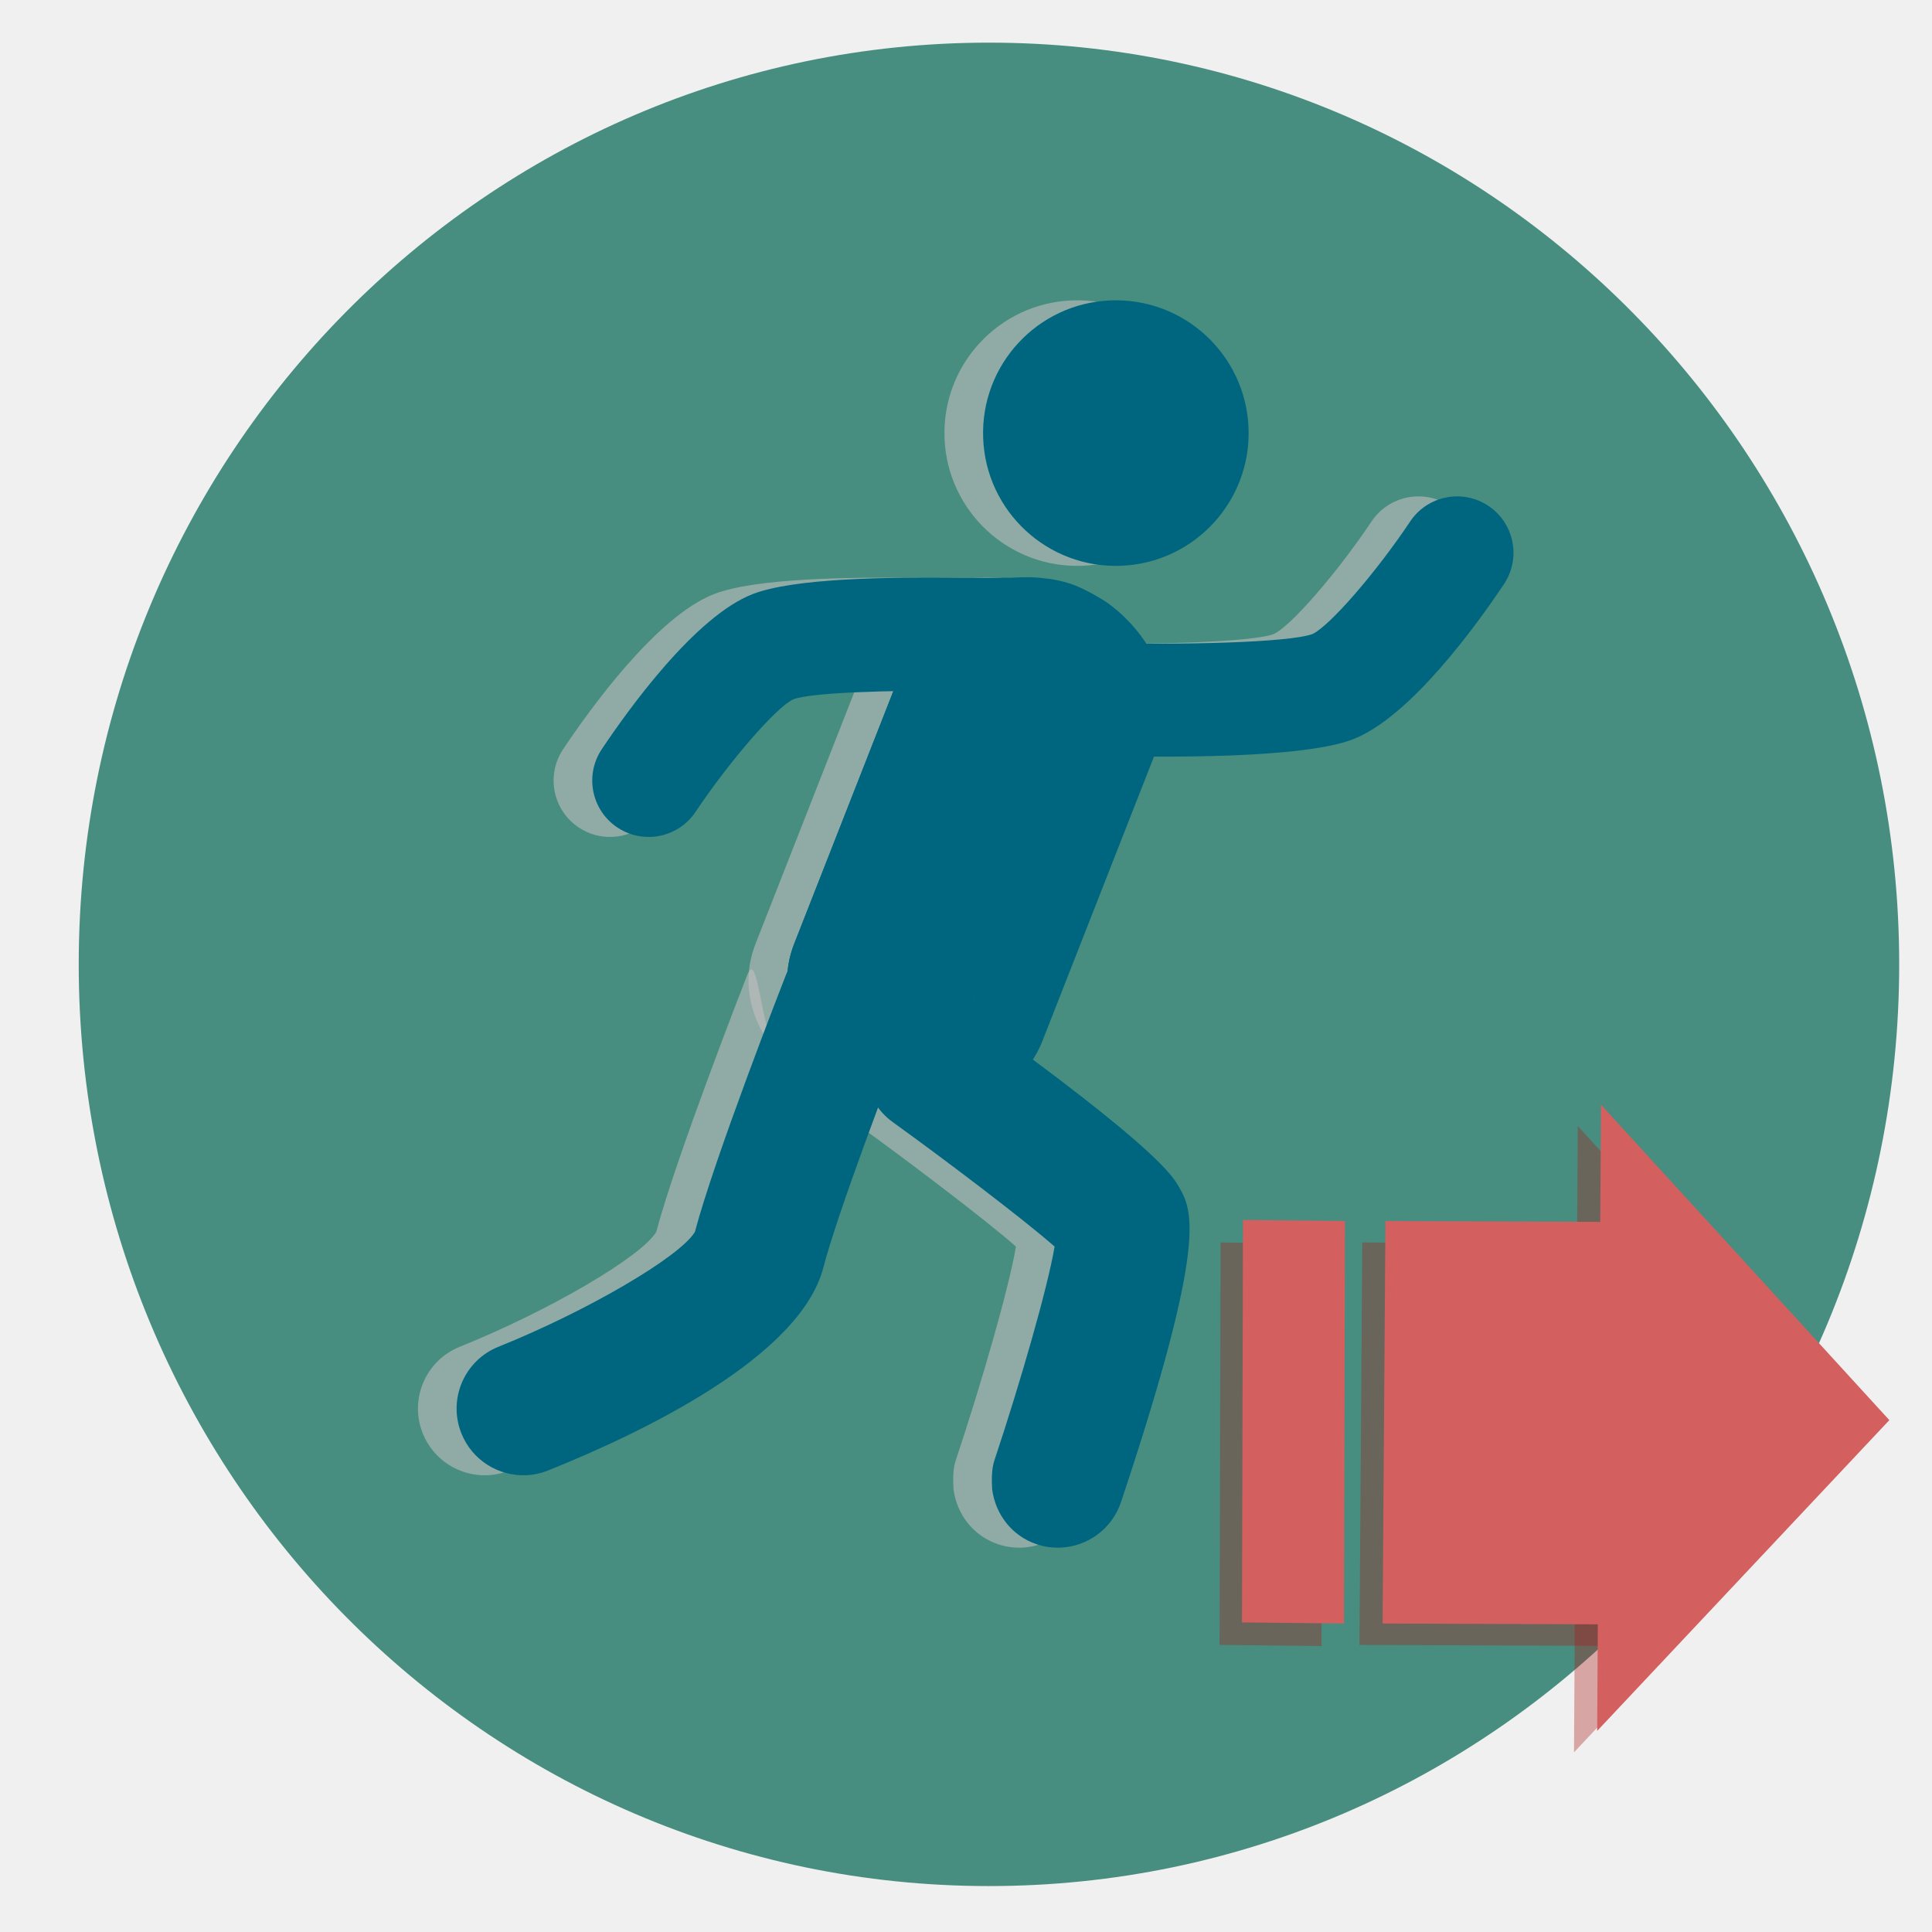
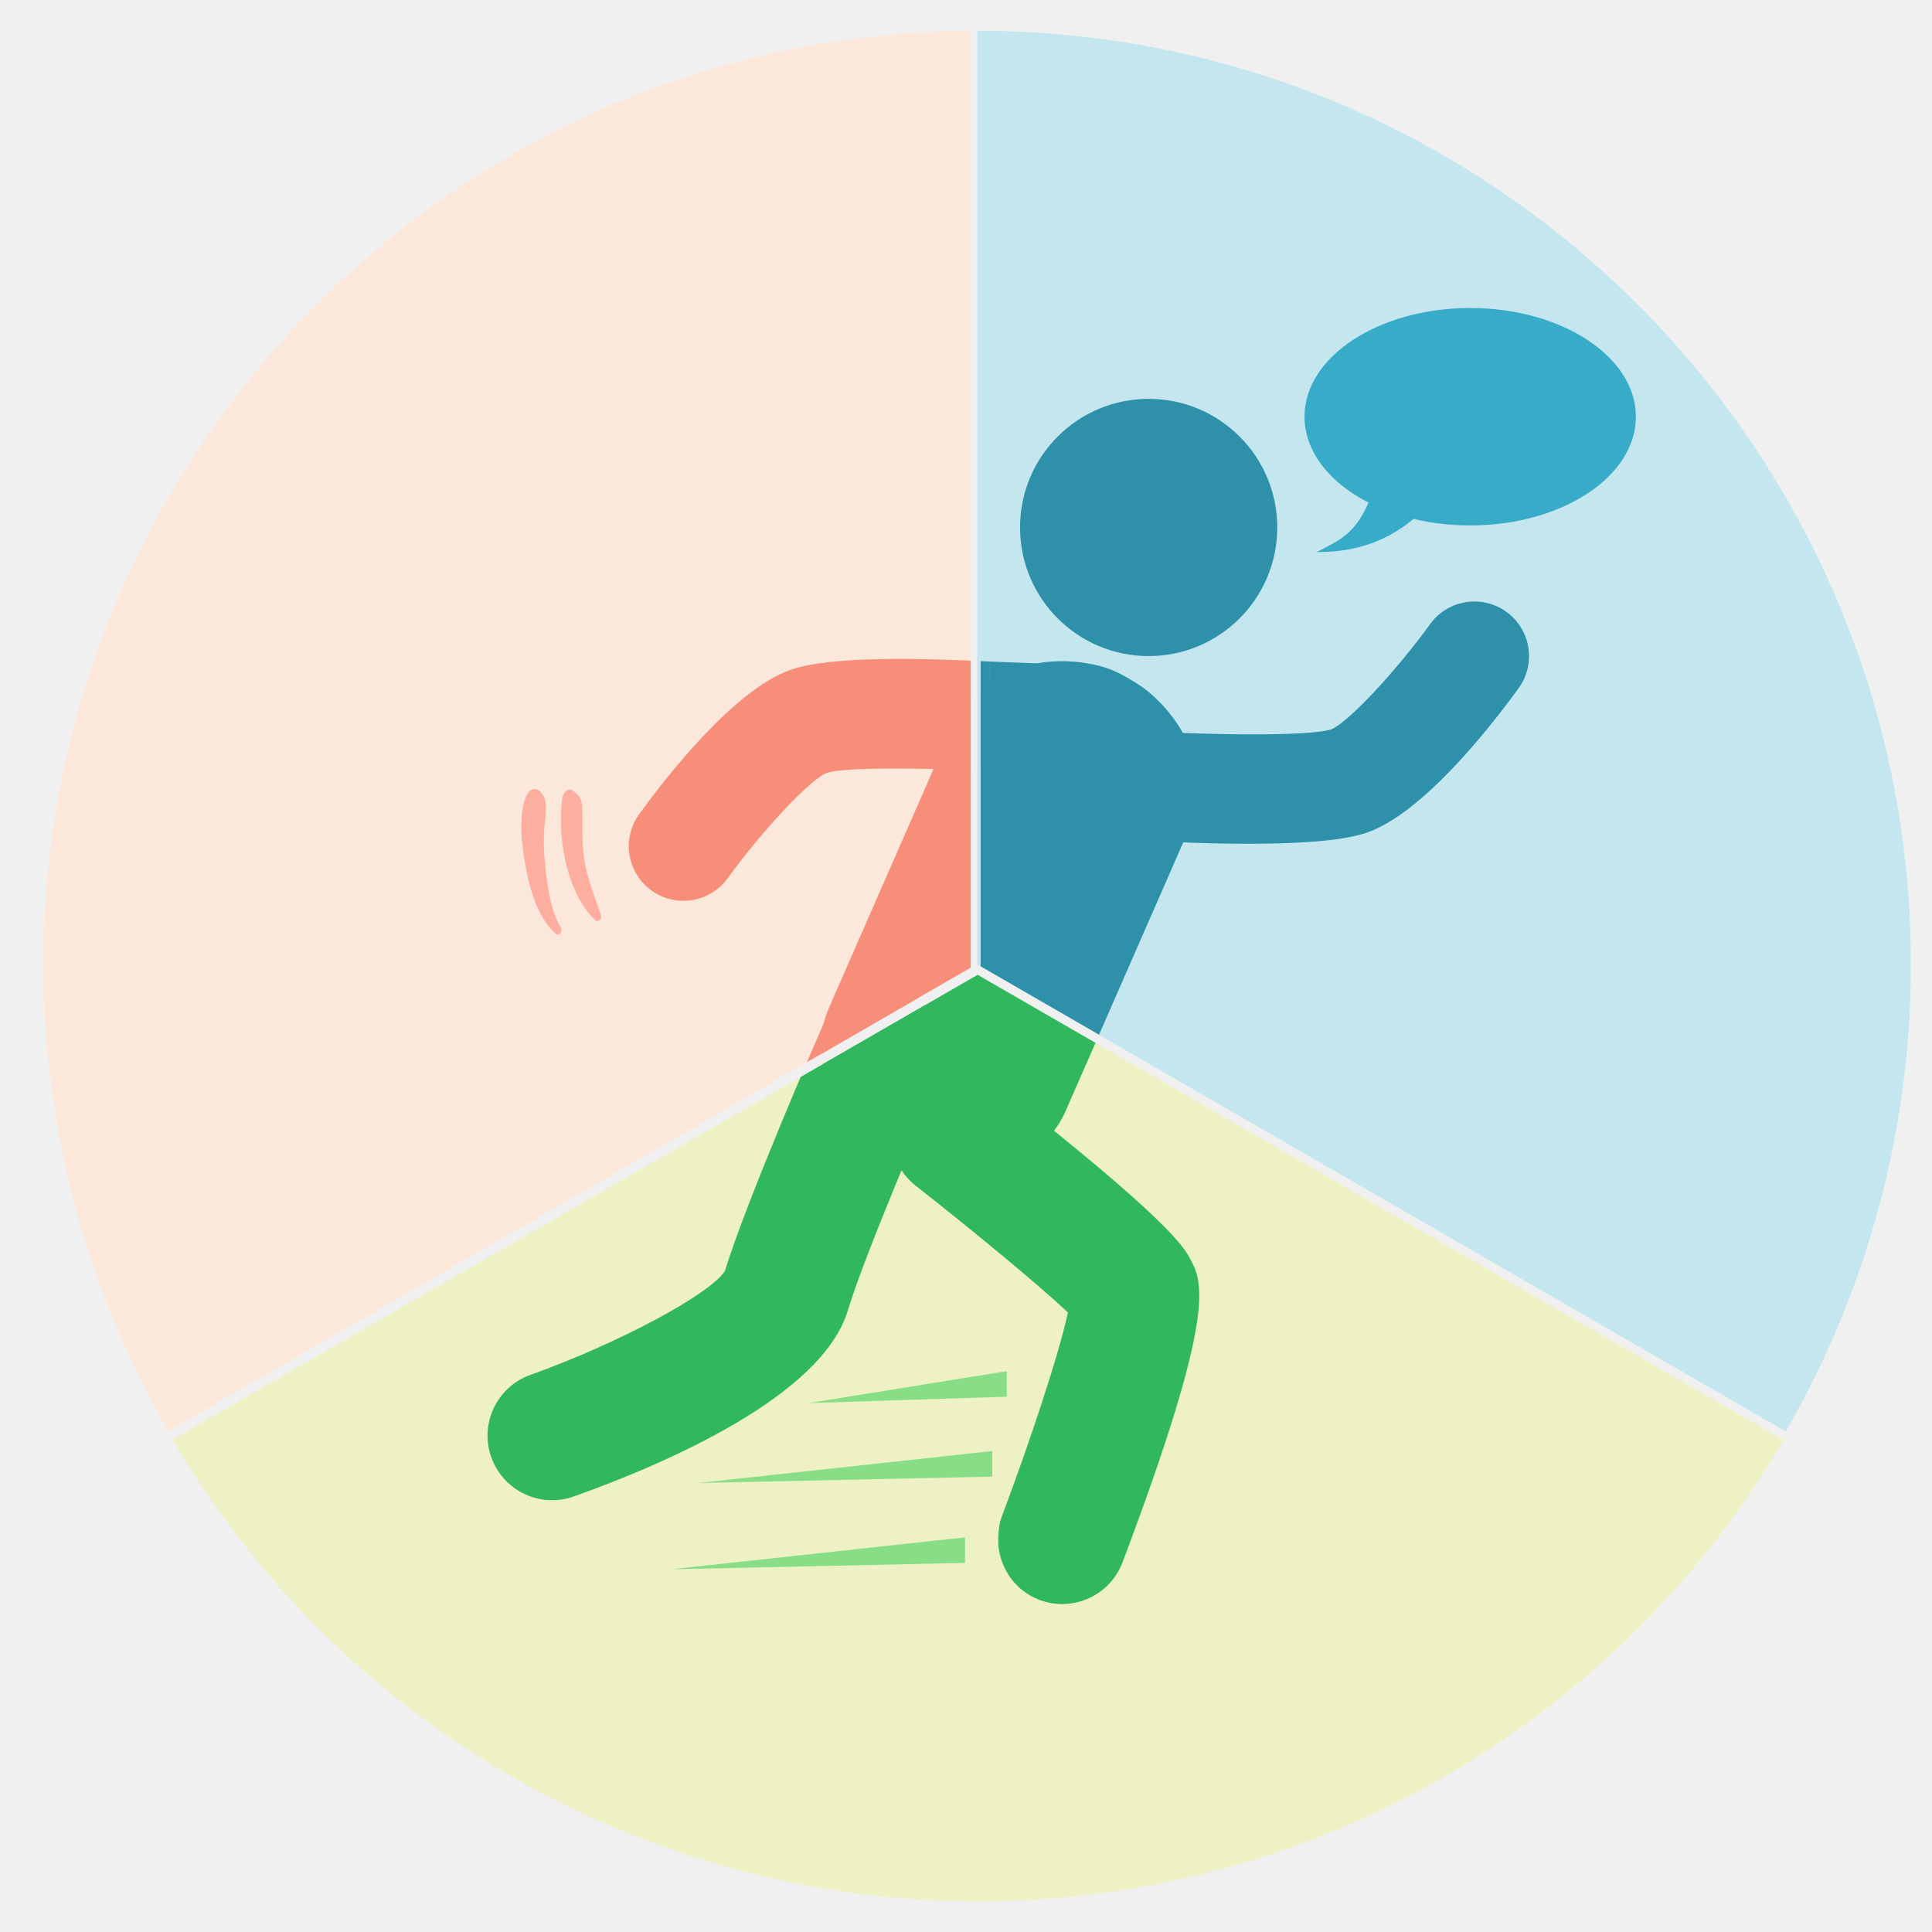
- <svg xmlns="http://www.w3.org/2000/svg" id="Layer_1" enable-background="new 0 0 512 512" height="300" viewBox="0 0 300 300" width="300" version="1.1">
-   <defs id="defs1037" />
-   <g id="g1615" transform="matrix(0.3880822,0,0,0.3880822,27.76446,274.4997)" />
-   <ellipse ry="143.124" rx="141.341" cy="149.745" cx="153.565" id="path7263" style="fill:#217867;fill-opacity:0.815;stroke-width:0.189;paint-order:stroke fill markers;stop-color:#000000" />
-   <g transform="matrix(0.7683339,-0.4361641,0.4996062,0.8800916,-131.3642,124.246)" id="g1539" />
-   <g style="fill:#c3c0c0;fill-opacity:0.585" transform="matrix(1.483891,-0.05762856,0.05762856,1.483891,236.9102,-77.76646)" id="g1741-9">
-     <g style="fill:#c3c0c0;fill-opacity:0.585" id="g1677-0" transform="matrix(1.072203,0,0,1.072203,-10.35454,-6.095367)">
-       <g style="fill:#c3c0c0;fill-opacity:0.585" id="g1675-9">
-         <g style="fill:#c3c0c0;fill-opacity:0.585" id="g1673-9">
-           <path style="fill:#c3c0c0;fill-opacity:0.585" d="m -99.021,194.32 c -2.671,0 -5.174,-1.659 -6.123,-4.319 -1.206,-3.381 0.558,-7.1 3.939,-8.305 8.797,-3.145 18.032,-8.08 19.576,-10.444 2.219,-7.225 9.508,-23.93 9.82,-24.645 1.437,-3.29 0.92,8.703 4.209,10.141 3.29,1.438 9.141,-8.226 7.704,-4.936 -2.062,4.719 -7.76,18.121 -9.35,23.401 -2.609,8.664 -18.407,15.452 -27.592,18.727 -0.721,0.258 -1.458,0.38 -2.183,0.38 z" id="path1659-6" />
-           <circle style="fill:#c3c0c0;fill-opacity:0.585;stroke-width:0.914" cx="-37.582" cy="94.997" r="12.95" id="circle1663-1" />
-           <g style="fill:#c3c0c0;fill-opacity:0.585" id="g1667-9">
-             <path id="path2210-2" style="fill:#c3c0c0;fill-opacity:0.585;stroke-width:1" d="m -53.446,110.019 c -2.067,0.994 -3.851,2.556 -4.87,4.882 l -12.545,28.645 c -2.371,5.415 0.661,10.786 4.721,13.707 0.866,0.625 1.797,1.156 2.772,1.583 2.995,1.312 6.563,1.594 9.687,0.703 z m 0,0 -0.233,49.521 c 2.849,-0.813 5.333,-2.594 6.634,-5.562 l 12.541,-28.645 c 2.338,-5.336 -0.752,-10.931 -4.648,-13.91 l -0.037,-0.024 c 0,0 -1.407,-1 -2.782,-1.64 -1.44,-0.669 -2.986,-0.86 -2.986,-0.86 -2.7,-0.47 -5.833,-0.156 -8.488,1.121 z" />
+ <svg xmlns="http://www.w3.org/2000/svg" height="300" viewBox="0 0 37.5 37.5" width="300" version="1.1" id="svg898">
+   <defs id="defs902">
+     <marker orient="auto" refY="0.0" refX="0.0" id="Arrow1Lstart" style="overflow:visible">
+       <path id="path1616" d="M 0.0,0.0 L 5.0,-5.0 L -12.5,0.0 L 5.0,5.0 L 0.0,0.0 z " style="fill-rule:evenodd;stroke:#000000;stroke-width:1pt;stroke-opacity:1;fill:#000000;fill-opacity:1" transform="scale(0.8) translate(12.5,0)" />
+     </marker>
+     <clipPath clipPathUnits="userSpaceOnUse" id="clipPath2042">
+       <path d="m 21.839,9.304 a 17.162,17.077 90 0 0 -22.85,7.594 17.162,17.077 90 0 0 -1.823,8.684 L 14.087,24.66 Z" style="fill:#ffe6d5;fill-opacity:0.802;stroke-width:0.228" id="path2044" />
+     </clipPath>
+     <clipPath clipPathUnits="userSpaceOnUse" id="clipPath3671">
+       <path d="M 13.495,660.251 A 643.098,643.098 0 0 1 -72.679,338.676 643.098,643.098 0 0 1 570.419,-304.423 v 643.098 z" style="fill:#ffeeaa;fill-opacity:0.802;stroke-width:8.578" id="path3673" />
+     </clipPath>
+     <clipPath clipPathUnits="userSpaceOnUse" id="clipPath4104">
+       <path id="path4106" style="fill:#f2f2b9;fill-opacity:0.802;stroke-width:13.038" d="M -601.463,795.944 A 977.39,977.39 0 0 0 241.852,1279.255 977.39,977.39 0 0 0 1084.891,796.418 L 241.22,309.447 Z" />
+     </clipPath>
+     <clipPath clipPathUnits="userSpaceOnUse" id="clipPath4108">
+       <path id="path4110" style="fill:#f2f2b9;fill-opacity:0.802;stroke-width:6.303" d="M -157.187,170.006 A 472.529,472.529 0 0 0 250.522,403.667 472.529,472.529 0 0 0 658.097,170.235 L 250.217,-65.195 Z" />
+     </clipPath>
+     <clipPath id="clipPath1750" clipPathUnits="userSpaceOnUse">
+       <path clip-path="none" d="M -23.399,105.401 A 94.024,94.024 0 0 0 57.727,151.895 94.024,94.024 0 0 0 138.827,105.447 L 57.667,58.6 Z" style="fill:#eef2b9;fill-opacity:0.802;stroke-width:1.254" id="path1752" />
+     </clipPath>
+     <clipPath id="clipPath1893" clipPathUnits="userSpaceOnUse">
+       <path d="m 56.971,-36.457 a 94.024,94.024 0 0 0 -93.376,94.022 94.024,94.024 0 0 0 12.574,46.972 L 56.971,57.879 Z" style="fill:#ffe6d5;fill-opacity:0.802;stroke-width:1.254" id="path1895" />
+     </clipPath>
+     <clipPath id="clipPath1942" clipPathUnits="userSpaceOnUse">
+       <path d="M 139.399,104.762 A 94.024,94.024 0 0 0 151.998,57.746 94.024,94.024 0 0 0 57.974,-36.278 v 94.024 z" style="fill:#bae5ef;fill-opacity:0.802;stroke-width:1.254" id="path1944" />
+     </clipPath>
+   </defs>
+   <g id="flat" transform="matrix(0.7516781,0,0,0.7516781,7.659662,17.69346)">
+     <g id="g952" transform="matrix(1.330357,0,0,1.330357,-6.857117,-28.16068)">
+       <path id="path943" style="fill:#bae5ef;fill-opacity:0.802;stroke-width:0.242" d="m 32.157,31.259 a 18.125,18.125 0 0 0 2.429,-9.063 18.125,18.125 0 0 0 -18.125,-18.125 V 22.196 Z" />
+       <path id="path1926" style="fill:#eef2b9;fill-opacity:0.802;stroke-width:0.242" d="M 0.843,31.417 A 18.125,18.125 0 0 0 16.482,40.38 18.125,18.125 0 0 0 32.115,31.426 L 16.47,22.395 Z" clip-path="none" />
+       <path id="path1924" style="fill:#ffe6d5;fill-opacity:0.802;stroke-width:0.242" d="M 16.336,4.071 A 18.125,18.125 0 0 0 -1.664,22.196 18.125,18.125 0 0 0 0.76,31.25 L 16.336,22.256 Z" />
+       <g fill="#fff" id="g1937" transform="matrix(0.1666644,0,0,0.1666644,0.3552976,8.508422)" />
+       <g clip-path="url(#clipPath1750)" style="fill:#31b85e;fill-opacity:1" transform="matrix(0.1927698,0,0,0.1927698,5.353541,11.09878)" id="g1741">
+         <g style="fill:#31b85e;fill-opacity:1" id="g1677">
+           <g style="fill:#31b85e;fill-opacity:1" id="g1675">
+             <g style="fill:#31b85e;fill-opacity:1" id="g1673">
+               <path style="fill:#31b85e;fill-opacity:1" d="m 14.825,111.506 c -2.671,0 -5.174,-1.659 -6.123,-4.319 -1.206,-3.381 0.558,-7.1 3.939,-8.305 8.797,-3.145 18.032,-8.08 19.576,-10.444 2.219,-7.225 9.508,-23.93 9.82,-24.645 1.437,-3.29 5.27,-4.792 8.559,-3.354 3.29,1.438 4.791,5.269 3.354,8.559 -2.062,4.719 -7.76,18.121 -9.35,23.401 -2.609,8.664 -18.407,15.452 -27.592,18.727 -0.721,0.258 -1.458,0.38 -2.183,0.38 z" id="path1659" />
+               <circle style="fill:#31b85e;fill-opacity:1;stroke-width:0.914" cx="74.889" cy="13.558" r="12.95" id="circle1663" />
+               <path transform="matrix(0.6484419,0,0,0.6484419,-37.84132,-37.06514)" d="m 149.092,98.881 v 16.996 c 2.696,0.119 5.303,0.12 7.869,0.297 4.721,0.318 8.725,-3.204 9.047,-7.875 0.324,-4.674 -3.202,-8.725 -7.875,-9.049 -1.679,-0.116 -5.946,-0.218 -9.041,-0.369 z" style="fill:#31b85e;fill-opacity:1;stroke-width:1.542" id="path1750" />
+               <g style="fill:#31b85e;fill-opacity:1" id="g1667">
+                 <path d="m 60.133,28.35 c -2.067,0.994 -3.851,2.556 -4.87,4.882 L 42.719,61.878 c -2.371,5.415 0.661,10.786 4.721,13.707 0.866,0.625 1.797,1.156 2.772,1.583 2.995,1.312 6.563,1.594 9.687,0.703 z m 0,0 -0.233,49.521 c 2.849,-0.813 5.333,-2.594 6.634,-5.562 L 79.074,43.663 C 81.412,38.327 78.322,32.733 74.426,29.753 l -0.037,-0.024 c 0,0 -1.407,-1 -2.782,-1.64 -1.44,-0.669 -2.986,-0.86 -2.986,-0.86 -2.7,-0.47 -5.833,-0.156 -8.488,1.121 z" style="fill:#31b85e;fill-opacity:1;stroke-width:1" id="path2210" />
+               </g>
+               <path style="fill:#31b85e;fill-opacity:1" d="m 84.94,45.407 c -5.263,0 -10.754,-0.317 -13.907,-0.536 -3.03,-0.21 -5.316,-2.836 -5.106,-5.867 0.209,-3.029 2.8,-5.319 5.866,-5.107 8.536,0.591 19.204,0.728 21.478,-0.009 1.666,-0.666 6.426,-5.725 9.964,-10.604 1.784,-2.458 5.222,-3.007 7.682,-1.224 2.459,1.783 3.007,5.222 1.225,7.681 -2.7,3.724 -9.597,12.597 -15.308,14.554 -2.471,0.848 -7.087,1.112 -11.894,1.112 z" id="path1671" />
+               <path d="m 59.753,69.851 v 16.691 c 2.941,2.435 5.532,4.654 7.005,6.06 -0.833,3.982 -3.855,13.127 -6.66,20.561 -0.264,0.698 -0.326,1.412 -0.344,2.119 v 0.723 c 0.21,2.412 1.716,4.621 4.133,5.533 0.756,0.285 1.531,0.422 2.294,0.422 2.627,0 5.099,-1.605 6.082,-4.207 9.549,-25.3 8.043,-28.188 6.833,-30.508 C 78.492,86.093 77.013,83.352 59.753,69.851 Z m 0,0 c -0.122,-0.095 -0.169,-0.139 -0.293,-0.236 -2.829,-2.208 -6.914,-1.706 -9.124,1.122 -2.209,2.83 -1.707,6.914 1.123,9.124 2.727,2.13 5.649,4.492 8.293,6.681 z" style="fill:#31b85e;fill-opacity:1;stroke-width:1" id="path1755" />
+               <path transform="matrix(0.6484419,0,0,0.6484419,-37.84132,-37.06514)" d="m 149.092,98.881 c -10.283,-0.502 -24.439,-0.906 -30.746,1.256 -8.807,3.018 -19.442,16.704 -23.605,22.447 -2.748,3.792 -1.904,9.092 1.887,11.842 1.504,1.092 3.247,1.615 4.975,1.615 2.625,0 5.212,-1.213 6.871,-3.498 5.468,-7.53 12.81,-15.333 15.365,-16.355 2.824,-0.915 14.121,-0.804 25.254,-0.311 z" style="fill:#31b85e;fill-opacity:1;stroke-width:1.542" id="path1669" />
+             </g>
          </g>
-           <path style="fill:#c3c0c0;fill-opacity:0.585" d="m -27.531,126.846 c -5.263,0 -10.754,-0.317 -13.907,-0.536 -3.03,-0.21 -5.316,-2.836 -5.106,-5.867 0.209,-3.029 2.8,-5.319 5.866,-5.107 8.536,0.591 19.204,0.728 21.478,-0.009 1.666,-0.666 6.426,-5.725 9.964,-10.604 1.784,-2.458 5.222,-3.007 7.682,-1.224 2.459,1.783 3.007,5.222 1.225,7.681 -2.7,3.724 -9.597,12.597 -15.308,14.554 -2.471,0.848 -7.087,1.112 -11.894,1.112 z" id="path1671-5" />
-           <path id="path1755-7" style="fill:#c3c0c0;fill-opacity:0.585;stroke-width:1" d="m -53.635,151.29 v 16.691 c 2.941,2.435 5.532,4.654 7.005,6.06 -0.833,3.982 -3.855,13.127 -6.66,20.561 -0.264,0.698 -0.326,1.412 -0.344,2.119 v 0.723 c 0.21,2.412 1.716,4.621 4.133,5.533 0.756,0.285 1.531,0.422 2.294,0.422 2.627,0 5.099,-1.605 6.082,-4.207 9.549,-25.3 8.043,-28.188 6.833,-30.508 -0.602,-1.152 -2.08,-3.893 -19.341,-17.394 z m 0,0 c -0.122,-0.096 -0.169,-0.139 -0.293,-0.236 -2.829,-2.208 -6.914,-1.706 -9.124,1.122 -2.209,2.83 -1.707,6.914 1.123,9.124 2.727,2.13 5.649,4.492 8.293,6.681 z" />
-           <path id="path1669-8" style="fill:#c3c0c0;fill-opacity:0.585;stroke-width:1" d="m -53.635,108.492 c -6.668,-0.325 -15.847,-0.588 -19.937,0.814 -5.711,1.957 -12.607,10.832 -15.307,14.556 -1.782,2.459 -1.235,5.896 1.223,7.679 0.975,0.708 2.106,1.047 3.226,1.047 1.702,0 3.38,-0.786 4.456,-2.268 3.546,-4.883 8.306,-9.943 9.963,-10.606 1.831,-0.593 9.157,-0.521 16.376,-0.201 z m 0,0 v 11.021 c 1.748,0.077 3.439,0.078 5.103,0.193 3.061,0.206 5.657,-2.077 5.866,-5.106 0.21,-3.031 -2.076,-5.658 -5.106,-5.868 -1.089,-0.075 -3.855,-0.141 -5.863,-0.239 z" />
        </g>
+         <g style="fill:#31b85e;fill-opacity:1" id="g1679" />
+         <g style="fill:#31b85e;fill-opacity:1" id="g1681" />
+         <g style="fill:#31b85e;fill-opacity:1" id="g1683" />
+         <g style="fill:#31b85e;fill-opacity:1" id="g1685" />
+         <g style="fill:#31b85e;fill-opacity:1" id="g1687" />
+         <g style="fill:#31b85e;fill-opacity:1" id="g1689" />
+         <g style="fill:#31b85e;fill-opacity:1" id="g1691" />
+         <g style="fill:#31b85e;fill-opacity:1" id="g1693" />
+         <g style="fill:#31b85e;fill-opacity:1" id="g1695" />
+         <g style="fill:#31b85e;fill-opacity:1" id="g1697" />
+         <g style="fill:#31b85e;fill-opacity:1" id="g1699" />
+         <g style="fill:#31b85e;fill-opacity:1" id="g1701" />
+         <g style="fill:#31b85e;fill-opacity:1" id="g1703" />
+         <g style="fill:#31b85e;fill-opacity:1" id="g1705" />
+         <g style="fill:#31b85e;fill-opacity:1" id="g1707" />
      </g>
+       <g clip-path="url(#clipPath1893)" id="g1741-3" transform="matrix(0.1927698,0,0,0.1927698,5.353541,11.09878)" style="fill:#f68e7a;fill-opacity:1">
+         <g id="g1677-0" style="fill:#f68e7a;fill-opacity:1">
+           <g id="g1675-7" style="fill:#f68e7a;fill-opacity:1">
+             <g id="g1673-2" style="fill:#f68e7a;fill-opacity:1">
+               <path id="path1659-3" d="m 14.825,111.506 c -2.671,0 -5.174,-1.659 -6.123,-4.319 -1.206,-3.381 0.558,-7.1 3.939,-8.305 8.797,-3.145 18.032,-8.08 19.576,-10.444 2.219,-7.225 9.508,-23.93 9.82,-24.645 1.437,-3.29 5.27,-4.792 8.559,-3.354 3.29,1.438 4.791,5.269 3.354,8.559 -2.062,4.719 -7.76,18.121 -9.35,23.401 -2.609,8.664 -18.407,15.452 -27.592,18.727 -0.721,0.258 -1.458,0.38 -2.183,0.38 z" style="fill:#f68e7a;fill-opacity:1" />
+               <circle id="circle1663-5" r="12.95" cy="13.558" cx="74.889" style="fill:#f68e7a;fill-opacity:1;stroke-width:0.914" />
+               <path id="path1750-8" style="fill:#f68e7a;fill-opacity:1;stroke-width:1.542" d="m 149.092,98.881 v 16.996 c 2.696,0.119 5.303,0.12 7.869,0.297 4.721,0.318 8.725,-3.204 9.047,-7.875 0.324,-4.674 -3.202,-8.725 -7.875,-9.049 -1.679,-0.116 -5.946,-0.218 -9.041,-0.369 z" transform="matrix(0.6484419,0,0,0.6484419,-37.84132,-37.06514)" />
+               <g id="g1667-3" style="fill:#f68e7a;fill-opacity:1">
+                 <path id="path2210-5" style="fill:#f68e7a;fill-opacity:1;stroke-width:1" d="m 60.133,28.35 c -2.067,0.994 -3.851,2.556 -4.87,4.882 L 42.719,61.878 c -2.371,5.415 0.661,10.786 4.721,13.707 0.866,0.625 1.797,1.156 2.772,1.583 2.995,1.312 6.563,1.594 9.687,0.703 z m 0,0 -0.233,49.521 c 2.849,-0.813 5.333,-2.594 6.634,-5.562 L 79.074,43.663 C 81.412,38.327 78.322,32.733 74.426,29.753 l -0.037,-0.024 c 0,0 -1.407,-1 -2.782,-1.64 -1.44,-0.669 -2.986,-0.86 -2.986,-0.86 -2.7,-0.47 -5.833,-0.156 -8.488,1.121 z" />
+               </g>
+               <path id="path1671-6" d="m 84.94,45.407 c -5.263,0 -10.754,-0.317 -13.907,-0.536 -3.03,-0.21 -5.316,-2.836 -5.106,-5.867 0.209,-3.029 2.8,-5.319 5.866,-5.107 8.536,0.591 19.204,0.728 21.478,-0.009 1.666,-0.666 6.426,-5.725 9.964,-10.604 1.784,-2.458 5.222,-3.007 7.682,-1.224 2.459,1.783 3.007,5.222 1.225,7.681 -2.7,3.724 -9.597,12.597 -15.308,14.554 -2.471,0.848 -7.087,1.112 -11.894,1.112 z" style="fill:#f68e7a;fill-opacity:1" />
+               <path id="path1755-1" style="fill:#f68e7a;fill-opacity:1;stroke-width:1" d="m 59.753,69.851 v 16.691 c 2.941,2.435 5.532,4.654 7.005,6.06 -0.833,3.982 -3.855,13.127 -6.66,20.561 -0.264,0.698 -0.326,1.412 -0.344,2.119 v 0.723 c 0.21,2.412 1.716,4.621 4.133,5.533 0.756,0.285 1.531,0.422 2.294,0.422 2.627,0 5.099,-1.605 6.082,-4.207 9.549,-25.3 8.043,-28.188 6.833,-30.508 C 78.492,86.093 77.013,83.352 59.753,69.851 Z m 0,0 c -0.122,-0.095 -0.169,-0.139 -0.293,-0.236 -2.829,-2.208 -6.914,-1.706 -9.124,1.122 -2.209,2.83 -1.707,6.914 1.123,9.124 2.727,2.13 5.649,4.492 8.293,6.681 z" />
+               <path id="path1669-7" style="fill:#f68e7a;fill-opacity:1;stroke-width:1.542" d="m 149.092,98.881 c -10.283,-0.502 -24.439,-0.906 -30.746,1.256 -8.807,3.018 -19.442,16.704 -23.605,22.447 -2.748,3.792 -1.904,9.092 1.887,11.842 1.504,1.092 3.247,1.615 4.975,1.615 2.625,0 5.212,-1.213 6.871,-3.498 5.468,-7.53 12.81,-15.333 15.365,-16.355 2.824,-0.915 14.121,-0.804 25.254,-0.311 z" transform="matrix(0.6484419,0,0,0.6484419,-37.84132,-37.06514)" />
+             </g>
+           </g>
+         </g>
+         <g id="g1679-9" style="fill:#f68e7a;fill-opacity:1" />
+         <g id="g1681-2" style="fill:#f68e7a;fill-opacity:1" />
+         <g id="g1683-4" style="fill:#f68e7a;fill-opacity:1" />
+         <g id="g1685-8" style="fill:#f68e7a;fill-opacity:1" />
+         <g id="g1687-3" style="fill:#f68e7a;fill-opacity:1" />
+         <g id="g1689-9" style="fill:#f68e7a;fill-opacity:1" />
+         <g id="g1691-6" style="fill:#f68e7a;fill-opacity:1" />
+         <g id="g1693-4" style="fill:#f68e7a;fill-opacity:1" />
+         <g id="g1695-7" style="fill:#f68e7a;fill-opacity:1" />
+         <g id="g1697-7" style="fill:#f68e7a;fill-opacity:1" />
+         <g id="g1699-3" style="fill:#f68e7a;fill-opacity:1" />
+         <g id="g1701-1" style="fill:#f68e7a;fill-opacity:1" />
+         <g id="g1703-7" style="fill:#f68e7a;fill-opacity:1" />
+         <g id="g1705-4" style="fill:#f68e7a;fill-opacity:1" />
+         <g id="g1707-9" style="fill:#f68e7a;fill-opacity:1" />
+       </g>
+       <g clip-path="url(#clipPath1942)" style="fill:#2e91a9;fill-opacity:1" transform="matrix(0.1927698,0,0,0.1927698,5.353541,11.09878)" id="g1741-3-5">
+         <g style="fill:#2e91a9;fill-opacity:1" id="g1677-0-0">
+           <g style="fill:#2e91a9;fill-opacity:1" id="g1675-7-2">
+             <g style="fill:#2e91a9;fill-opacity:1" id="g1673-2-8">
+               <path style="fill:#2e91a9;fill-opacity:1" d="m 14.825,111.506 c -2.671,0 -5.174,-1.659 -6.123,-4.319 -1.206,-3.381 0.558,-7.1 3.939,-8.305 8.797,-3.145 18.032,-8.08 19.576,-10.444 2.219,-7.225 9.508,-23.93 9.82,-24.645 1.437,-3.29 5.27,-4.792 8.559,-3.354 3.29,1.438 4.791,5.269 3.354,8.559 -2.062,4.719 -7.76,18.121 -9.35,23.401 -2.609,8.664 -18.407,15.452 -27.592,18.727 -0.721,0.258 -1.458,0.38 -2.183,0.38 z" id="path1659-3-3" />
+               <circle style="fill:#2e91a9;fill-opacity:1;stroke-width:0.914" cx="74.889" cy="13.558" r="12.95" id="circle1663-5-9" />
+               <path transform="matrix(0.6484419,0,0,0.6484419,-37.84132,-37.06514)" d="m 149.092,98.881 v 16.996 c 2.696,0.119 5.303,0.12 7.869,0.297 4.721,0.318 8.725,-3.204 9.047,-7.875 0.324,-4.674 -3.202,-8.725 -7.875,-9.049 -1.679,-0.116 -5.946,-0.218 -9.041,-0.369 z" style="fill:#2e91a9;fill-opacity:1;stroke-width:1.542" id="path1750-8-9" />
+               <g style="fill:#2e91a9;fill-opacity:1" id="g1667-3-3">
+                 <path d="m 60.133,28.35 c -2.067,0.994 -3.851,2.556 -4.87,4.882 L 42.719,61.878 c -2.371,5.415 0.661,10.786 4.721,13.707 0.866,0.625 1.797,1.156 2.772,1.583 2.995,1.312 6.563,1.594 9.687,0.703 z m 0,0 -0.233,49.521 c 2.849,-0.813 5.333,-2.594 6.634,-5.562 L 79.074,43.663 C 81.412,38.327 78.322,32.733 74.426,29.753 l -0.037,-0.024 c 0,0 -1.407,-1 -2.782,-1.64 -1.44,-0.669 -2.986,-0.86 -2.986,-0.86 -2.7,-0.47 -5.833,-0.156 -8.488,1.121 z" style="fill:#2e91a9;fill-opacity:1;stroke-width:1" id="path2210-5-0" />
+               </g>
+               <path style="fill:#2e91a9;fill-opacity:1" d="m 84.94,45.407 c -5.263,0 -10.754,-0.317 -13.907,-0.536 -3.03,-0.21 -5.316,-2.836 -5.106,-5.867 0.209,-3.029 2.8,-5.319 5.866,-5.107 8.536,0.591 19.204,0.728 21.478,-0.009 1.666,-0.666 6.426,-5.725 9.964,-10.604 1.784,-2.458 5.222,-3.007 7.682,-1.224 2.459,1.783 3.007,5.222 1.225,7.681 -2.7,3.724 -9.597,12.597 -15.308,14.554 -2.471,0.848 -7.087,1.112 -11.894,1.112 z" id="path1671-6-1" />
+               <path d="m 59.753,69.851 v 16.691 c 2.941,2.435 5.532,4.654 7.005,6.06 -0.833,3.982 -3.855,13.127 -6.66,20.561 -0.264,0.698 -0.326,1.412 -0.344,2.119 v 0.723 c 0.21,2.412 1.716,4.621 4.133,5.533 0.756,0.285 1.531,0.422 2.294,0.422 2.627,0 5.099,-1.605 6.082,-4.207 9.549,-25.3 8.043,-28.188 6.833,-30.508 C 78.492,86.093 77.013,83.352 59.753,69.851 Z m 0,0 c -0.122,-0.095 -0.169,-0.139 -0.293,-0.236 -2.829,-2.208 -6.914,-1.706 -9.124,1.122 -2.209,2.83 -1.707,6.914 1.123,9.124 2.727,2.13 5.649,4.492 8.293,6.681 z" style="fill:#2e91a9;fill-opacity:1;stroke-width:1" id="path1755-1-5" />
+               <path transform="matrix(0.6484419,0,0,0.6484419,-37.84132,-37.06514)" d="m 149.092,98.881 c -10.283,-0.502 -24.439,-0.906 -30.746,1.256 -8.807,3.018 -19.442,16.704 -23.605,22.447 -2.748,3.792 -1.904,9.092 1.887,11.842 1.504,1.092 3.247,1.615 4.975,1.615 2.625,0 5.212,-1.213 6.871,-3.498 5.468,-7.53 12.81,-15.333 15.365,-16.355 2.824,-0.915 14.121,-0.804 25.254,-0.311 z" style="fill:#2e91a9;fill-opacity:1;stroke-width:1.542" id="path1669-7-2" />
+             </g>
+           </g>
+         </g>
+         <g style="fill:#2e91a9;fill-opacity:1" id="g1679-9-7" />
+         <g style="fill:#2e91a9;fill-opacity:1" id="g1681-2-3" />
+         <g style="fill:#2e91a9;fill-opacity:1" id="g1683-4-9" />
+         <g style="fill:#2e91a9;fill-opacity:1" id="g1685-8-6" />
+         <g style="fill:#2e91a9;fill-opacity:1" id="g1687-3-4" />
+         <g style="fill:#2e91a9;fill-opacity:1" id="g1689-9-9" />
+         <g style="fill:#2e91a9;fill-opacity:1" id="g1691-6-2" />
+         <g style="fill:#2e91a9;fill-opacity:1" id="g1693-4-3" />
+         <g style="fill:#2e91a9;fill-opacity:1" id="g1695-7-5" />
+         <g style="fill:#2e91a9;fill-opacity:1" id="g1697-7-9" />
+         <g style="fill:#2e91a9;fill-opacity:1" id="g1699-3-7" />
+         <g style="fill:#2e91a9;fill-opacity:1" id="g1701-1-2" />
+         <g style="fill:#2e91a9;fill-opacity:1" id="g1703-7-4" />
+         <g style="fill:#2e91a9;fill-opacity:1" id="g1705-4-2" />
+         <g style="fill:#2e91a9;fill-opacity:1" id="g1707-9-4" />
+       </g>
+       <path d="M 9.156,21.223 C 9.034,20.877 8.893,20.524 8.834,20.155 8.774,19.786 8.816,19.45 8.79,19.087 8.786,18.991 8.725,18.91 8.668,18.863 c -0.015,-0.016 -0.035,-0.023 -0.05,-0.039 -0.092,-0.07 -0.198,0.028 -0.211,0.151 -0.101,0.803 0.102,1.848 0.643,2.362 0.05,0.039 0.141,-0.014 0.104,-0.115 z" id="path1959" style="fill:#feae9f;fill-opacity:1;stroke-width:0.106" />
+       <path d="M 8.375,21.468 C 8.178,21.147 8.106,20.596 8.071,20.207 c -0.022,-0.207 -0.025,-0.407 -0.014,-0.609 0.011,-0.202 0.056,-0.38 0.023,-0.569 -0.035,-0.206 -0.237,-0.334 -0.347,-0.149 -0.201,0.36 -0.107,1.057 -0.022,1.485 0.089,0.462 0.253,0.961 0.574,1.235 0.057,0.047 0.145,-0.04 0.09,-0.131 z" id="path1961" style="fill:#feae9f;fill-opacity:1;stroke-width:0.106" />
+       <path id="path2643" d="m 16.226,33.314 -5.704,0.62 5.704,-0.124 z" style="fill:#87de87;fill-opacity:0.996;stroke:none;stroke-width:0.094px;stroke-linecap:butt;stroke-linejoin:miter;stroke-opacity:1" />
+       <path style="fill:#87de87;fill-opacity:0.996;stroke:none;stroke-width:0.094px;stroke-linecap:butt;stroke-linejoin:miter;stroke-opacity:1" d="m 16.755,31.639 -5.704,0.62 5.704,-0.124 z" id="path2643-2" />
+       <path id="path2643-2-4" d="m 17.036,30.088 -3.844,0.62 3.844,-0.124 z" style="fill:#87de87;fill-opacity:0.996;stroke:none;stroke-width:0.077px;stroke-linecap:butt;stroke-linejoin:miter;stroke-opacity:1" />
+       <ellipse ry="2.11" rx="3.216" cy="11.563" cx="26.031" id="path2741" style="fill:#37abc8;fill-opacity:1;stroke:none;stroke-width:0.392;stroke-linecap:round;paint-order:stroke fill markers;stop-color:#000000" />
+       <path id="path2745" d="m 24.39,12.065 c -0.343,1.724 -0.759,1.816 -1.333,2.124 0.975,0.01 1.753,-0.374 2.341,-1.137 z" style="fill:#37abc8;fill-opacity:1;stroke:none;stroke-width:0.18px;stroke-linecap:butt;stroke-linejoin:miter;stroke-opacity:1" />
+       <path d="m 24.493,11.61 c -0.049,0.236 -0.002,0.502 0.236,0.608 0.049,0.022 0.103,0.029 0.155,0.044 0.324,0.047 0.554,0.071 0.852,-0.083 0.154,-0.113 0.301,-0.251 0.391,-0.422 -0.003,-0.081 0.017,-0.167 -0.009,-0.244 -0.045,-0.137 -0.333,-0.079 -0.425,-0.045 -0.66,0.523 0.984,0.777 1.192,0.82 0.294,0.057 0.591,0.09 0.884,0.146 0.057,0.011 0.118,0.008 0.17,0.034 0.014,0.007 -0.008,0.059 -0.016,0.045 -0.032,-0.057 -0.041,-0.124 -0.062,-0.186 -0.255,0.232 -0.81,0.236 -1.127,0.184 -0.107,-0.018 -0.21,-0.058 -0.314,-0.087 -0.198,-0.115 -0.466,-0.285 -0.429,-0.561 0.003,-0.019 0.04,0.006 0.056,-0.003 0.341,-0.191 -0.167,-0.018 0.365,-0.164 0.098,-0.007 0.195,-0.019 0.294,-0.022 0.226,-0.006 0.358,0.012 0.58,0.029 0.139,0.01 0.335,0.035 0.475,-0.002 0.074,-0.02 0.139,-0.065 0.209,-0.098 0.048,-0.052 0.106,-0.097 0.145,-0.156 0.306,-0.46 -0.358,-0.808 -0.691,-0.928 -0.118,-0.042 -0.241,-0.067 -0.362,-0.101 -0.307,-0.033 -0.637,-0.113 -0.902,0.102 -0.222,0.18 -0.231,0.442 -0.244,0.7 -0.005,0.41 0.191,0.789 0.211,1.195 0.001,0.02 -0.017,0.036 -0.022,0.055 -0.015,0.05 -0.026,0.1 -0.039,0.151 -0.257,0.306 -0.697,0.231 -1.033,0.116 -0.31,-0.133 -0.505,-0.372 -0.639,-0.672 0.012,0.037 0.02,0.076 0.037,0.11 0.018,0.038 0.082,-0.021 0.122,-0.032 0.187,-0.051 0.38,-0.083 0.569,-0.13 0.2,-0.059 0.405,-0.102 0.604,-0.162 0,0 -0.07,-0.33 -0.07,-0.33 v 0 c -0.196,0.062 -0.395,0.115 -0.591,0.176 -0.06,0.016 -0.119,0.035 -0.18,0.049 -0.155,0.036 -0.681,0.08 -0.747,0.261 -0.034,0.093 0.016,0.198 0.024,0.296 0.188,0.334 0.439,0.601 0.804,0.743 0.37,0.109 0.85,0.189 1.187,-0.06 0.063,-0.047 0.111,-0.111 0.167,-0.166 0.021,-0.065 0.054,-0.127 0.062,-0.195 0.049,-0.426 -0.081,-0.853 -0.184,-1.262 -0.009,-0.182 -0.044,-0.397 0.082,-0.553 0.179,-0.222 0.489,-0.117 0.727,-0.106 0.254,0.074 0.393,0.094 0.619,0.234 0.075,0.047 0.123,0.136 0.206,0.168 0.037,0.014 0.08,-0.072 0.11,-0.046 0.043,0.037 -0.07,0.22 -0.08,0.239 -0.041,0.028 -0.075,0.067 -0.122,0.083 -0.12,0.041 -0.32,0.02 -0.436,0.014 -0.314,-0.017 -0.63,-0.045 -0.944,-9.62e-4 -0.168,0.043 -0.466,0.073 -0.563,0.269 -0.16,0.325 0.005,0.669 0.262,0.87 0.094,0.074 0.207,0.12 0.311,0.18 0.118,0.03 0.233,0.07 0.353,0.089 0.345,0.054 0.917,0.046 1.234,-0.127 0.053,-0.029 0.096,-0.072 0.145,-0.109 0.004,-0.112 0.043,-0.229 0.012,-0.336 -0.027,-0.095 -0.254,-0.103 -0.308,-0.111 -0.292,-0.04 -0.586,-0.064 -0.876,-0.119 -0.312,-0.066 -0.436,-0.081 -0.735,-0.191 -0.087,-0.032 -0.171,-0.073 -0.254,-0.116 -0.026,-0.013 -0.049,-0.072 -0.07,-0.052 -0.128,0.117 0.001,0.209 -0.072,0.152 0.138,-0.111 0.068,0.047 0.053,-0.063 -0.009,-0.063 0.005,-0.128 0.008,-0.192 0.027,0.101 -0.176,0.258 -0.237,0.326 -0.228,0.143 -0.412,0.106 -0.67,0.07 -0.051,-0.015 -0.098,-0.019 -0.134,-0.061 -0.014,-0.016 -0.02,-0.075 -0.031,-0.057 -0.02,0.033 8.75e-4,0.077 -0.005,0.115 -0.006,0.039 0.003,-0.134 -0.009,-0.117 0,0 -0.276,-0.207 -0.276,-0.207 z" id="path2747" style="fill:none;fill-opacity:1;stroke:none;stroke-width:0.344;stroke-linecap:round;paint-order:stroke fill markers;stop-color:#000000" />
    </g>
-     <g style="fill:#c3c0c0;fill-opacity:0.585" id="g1679-8" />
-     <g style="fill:#c3c0c0;fill-opacity:0.585" id="g1681-8" />
-     <g style="fill:#c3c0c0;fill-opacity:0.585" id="g1683-8" />
-     <g style="fill:#c3c0c0;fill-opacity:0.585" id="g1685-1" />
-     <g style="fill:#c3c0c0;fill-opacity:0.585" id="g1687-2" />
-     <g style="fill:#c3c0c0;fill-opacity:0.585" id="g1689-7" />
-     <g style="fill:#c3c0c0;fill-opacity:0.585" id="g1691-8" />
-     <g style="fill:#c3c0c0;fill-opacity:0.585" id="g1693-3" />
-     <g style="fill:#c3c0c0;fill-opacity:0.585" id="g1695-9" />
-     <g style="fill:#c3c0c0;fill-opacity:0.585" id="g1697-3" />
-     <g style="fill:#c3c0c0;fill-opacity:0.585" id="g1699-1" />
-     <g style="fill:#c3c0c0;fill-opacity:0.585" id="g1701-5" />
-     <g style="fill:#c3c0c0;fill-opacity:0.585" id="g1703-0" />
-     <g style="fill:#c3c0c0;fill-opacity:0.585" id="g1705-3" />
-     <g style="fill:#c3c0c0;fill-opacity:0.585" id="g1707-9" />
  </g>
-   <path style="fill:#a91616;fill-opacity:0.343;stroke:none;stroke-width:6;stroke-miterlimit:4;stroke-dasharray:none;stroke-opacity:1;paint-order:stroke fill markers;stop-color:#000000" id="path7884-1" d="m 192.02,187.436 37.246,-64.289 37.052,64.401 z" transform="matrix(-0.00686619,1.308808,-0.7005045,-0.00367495,377.616,-75.77187)" />
-   <rect transform="matrix(-0.00251334,0.9999968,-0.99994,-0.01094979,0,0)" y="-205.862" x="190.847" height="15.838" width="62.496" id="rect7886-1-4" style="fill:#a91616;fill-opacity:0.343;stroke:none;stroke-width:5.639;stroke-miterlimit:4;stroke-dasharray:none;stroke-opacity:1;paint-order:stroke fill markers;stop-color:#000000" />
-   <g id="g1741" transform="matrix(1.483891,-0.05762856,0.05762856,1.483891,68.99713,58.75528)" style="fill:#006680">
-     <g transform="matrix(1.072203,0,0,1.072203,-10.35454,-6.095367)" id="g1677" style="fill:#006680">
-       <g id="g1675" style="fill:#006680">
-         <g id="g1673" style="fill:#006680">
-           <path id="path1659" d="m 13.45,112.881 c -2.671,0 -5.174,-1.659 -6.123,-4.319 -1.206,-3.381 0.558,-7.1 3.939,-8.305 8.797,-3.145 18.032,-8.08 19.576,-10.444 2.219,-7.225 9.508,-23.93 9.82,-24.645 1.437,-3.29 5.27,-4.792 8.559,-3.354 3.29,1.438 4.791,5.269 3.354,8.559 -2.062,4.719 -7.76,18.121 -9.35,23.401 -2.609,8.664 -18.407,15.452 -27.592,18.727 -0.721,0.258 -1.458,0.38 -2.183,0.38 z" style="fill:#006680;fill-opacity:1" />
-           <circle id="circle1663" r="12.95" cy="13.558" cx="74.889" style="fill:#006680;fill-opacity:1;stroke-width:0.914" />
-           <g id="g1667" style="fill:#006680">
-             <path id="path1665" style="fill:#006680;fill-opacity:1;stroke-width:1.542" d="m 149.383,101.234 c -3.187,1.533 -5.939,3.941 -7.51,7.529 l -19.346,44.176 c -3.656,8.351 1.02,16.634 7.281,21.139 1.336,0.964 2.772,1.783 4.275,2.441 4.619,2.024 10.121,2.458 14.939,1.084 z" transform="matrix(0.6484419,0,0,0.6484419,-37.84132,-37.06514)" />
-             <path d="m 59.025,28.579 c -2.067,0.994 -3.851,2.556 -4.87,4.882 L 41.611,62.107 c -2.371,5.415 0.661,10.786 4.721,13.707 0.866,0.625 1.797,1.156 2.772,1.583 2.995,1.312 6.563,1.594 9.687,0.703 z m 0,0 -0.233,49.521 C 61.641,77.288 64.125,75.506 65.426,72.538 L 77.966,43.893 C 80.304,38.557 77.214,32.962 73.318,29.983 l -0.037,-0.024 c 0,0 -1.407,-1 -2.782,-1.64 -1.44,-0.669 -2.986,-0.86 -2.986,-0.86 -2.7,-0.47 -5.833,-0.156 -8.488,1.121 z" style="fill:#006680;fill-opacity:1;stroke-width:1" id="path2210" />
-           </g>
-           <path id="path1671" d="m 84.94,45.407 c -5.263,0 -10.754,-0.317 -13.907,-0.536 -3.03,-0.21 -5.316,-2.836 -5.106,-5.867 0.209,-3.029 2.8,-5.319 5.866,-5.107 8.536,0.591 19.204,0.728 21.478,-0.009 1.666,-0.666 6.426,-5.725 9.964,-10.604 1.784,-2.458 5.222,-3.007 7.682,-1.224 2.459,1.783 3.007,5.222 1.225,7.681 -2.7,3.724 -9.597,12.597 -15.308,14.554 -2.471,0.848 -7.087,1.112 -11.894,1.112 z" style="fill:#006680;fill-opacity:1" />
-           <path transform="matrix(0.6484419,0,0,0.6484419,-37.84132,-37.06514)" d="m 149.092,164.881 v 25.74 c 4.536,3.756 8.531,7.177 10.803,9.346 -1.285,6.141 -5.946,20.245 -10.271,31.709 -0.406,1.077 -0.502,2.178 -0.531,3.268 v 1.115 c 0.325,3.72 2.647,7.126 6.373,8.533 1.166,0.44 2.36,0.65 3.537,0.65 4.051,0 7.863,-2.476 9.379,-6.488 14.726,-39.017 12.403,-43.471 10.537,-47.049 -0.928,-1.776 -3.208,-6.003 -29.826,-26.824 z m 0,0 c -0.188,-0.147 -0.261,-0.214 -0.451,-0.363 -4.363,-3.405 -10.662,-2.631 -14.07,1.73 -3.407,4.364 -2.632,10.662 1.732,14.07 4.206,3.284 8.712,6.927 12.789,10.303 z" style="fill:#006680;fill-opacity:1;stroke-width:1.542" id="path1755" />
-           <path transform="matrix(0.6484419,0,0,0.6484419,-37.84132,-37.06514)" d="m 149.092,98.881 c -10.283,-0.502 -24.439,-0.906 -30.746,1.256 -8.807,3.018 -19.442,16.704 -23.605,22.447 -2.748,3.792 -1.904,9.092 1.887,11.842 1.504,1.092 3.247,1.615 4.975,1.615 2.625,0 5.212,-1.213 6.871,-3.498 5.468,-7.53 12.81,-15.333 15.365,-16.355 2.824,-0.915 14.121,-0.804 25.254,-0.311 z m 0,0 v 16.996 c 2.696,0.119 5.303,0.12 7.869,0.297 4.721,0.318 8.725,-3.204 9.047,-7.875 0.324,-4.674 -3.202,-8.725 -7.875,-9.049 -1.679,-0.116 -5.946,-0.218 -9.041,-0.369 z" style="fill:#006680;fill-opacity:1;stroke-width:1.542" id="path1669" />
-         </g>
-       </g>
-     </g>
-     <g id="g1679" style="fill:#006680" />
-     <g id="g1681" style="fill:#006680" />
-     <g id="g1683" style="fill:#006680" />
-     <g id="g1685" style="fill:#006680" />
-     <g id="g1687" style="fill:#006680" />
-     <g id="g1689" style="fill:#006680" />
-     <g id="g1691" style="fill:#006680" />
-     <g id="g1693" style="fill:#006680" />
-     <g id="g1695" style="fill:#006680" />
-     <g id="g1697" style="fill:#006680" />
-     <g id="g1699" style="fill:#006680" />
-     <g id="g1701" style="fill:#006680" />
-     <g id="g1703" style="fill:#006680" />
-     <g id="g1705" style="fill:#006680" />
-     <g id="g1707" style="fill:#006680" />
-   </g>
-   <rect style="fill:#a91616;fill-opacity:0.343;stroke:none;stroke-width:9.425;stroke-miterlimit:4;stroke-dasharray:none;stroke-opacity:1;paint-order:stroke fill markers;stop-color:#000000" id="rect7886-4" width="62.497" height="44.252" x="192.098" y="-257.135" transform="matrix(-0.00702232,0.9999753,-0.9999923,-0.00391913,0,0)" />
-   <path transform="matrix(-0.00686619,1.308808,-0.7005045,-0.00367495,381.2141,-79.09536)" d="m 192.02,187.436 37.246,-64.289 37.052,64.401 z" id="path7884" style="fill:#d35f5f;fill-opacity:1;stroke:none;stroke-width:6;stroke-miterlimit:4;stroke-dasharray:none;stroke-opacity:1;paint-order:stroke fill markers;stop-color:#000000" />
-   <rect transform="matrix(-0.00702232,0.9999753,-0.9999923,-0.00391913,0,0)" y="-260.709" x="188.76" height="44.252" width="62.497" id="rect7886" style="fill:#d35f5f;fill-opacity:1;stroke:none;stroke-width:9.425;stroke-miterlimit:4;stroke-dasharray:none;stroke-opacity:1;paint-order:stroke fill markers;stop-color:#000000" />
-   <rect style="fill:#d35f5f;fill-opacity:1;stroke:none;stroke-width:5.639;stroke-miterlimit:4;stroke-dasharray:none;stroke-opacity:1;paint-order:stroke fill markers;stop-color:#000000" id="rect7886-1" width="62.496" height="15.838" x="187.312" y="-209.332" transform="matrix(-0.00251334,0.9999968,-0.99994,-0.01094979,0,0)" />
</svg>
